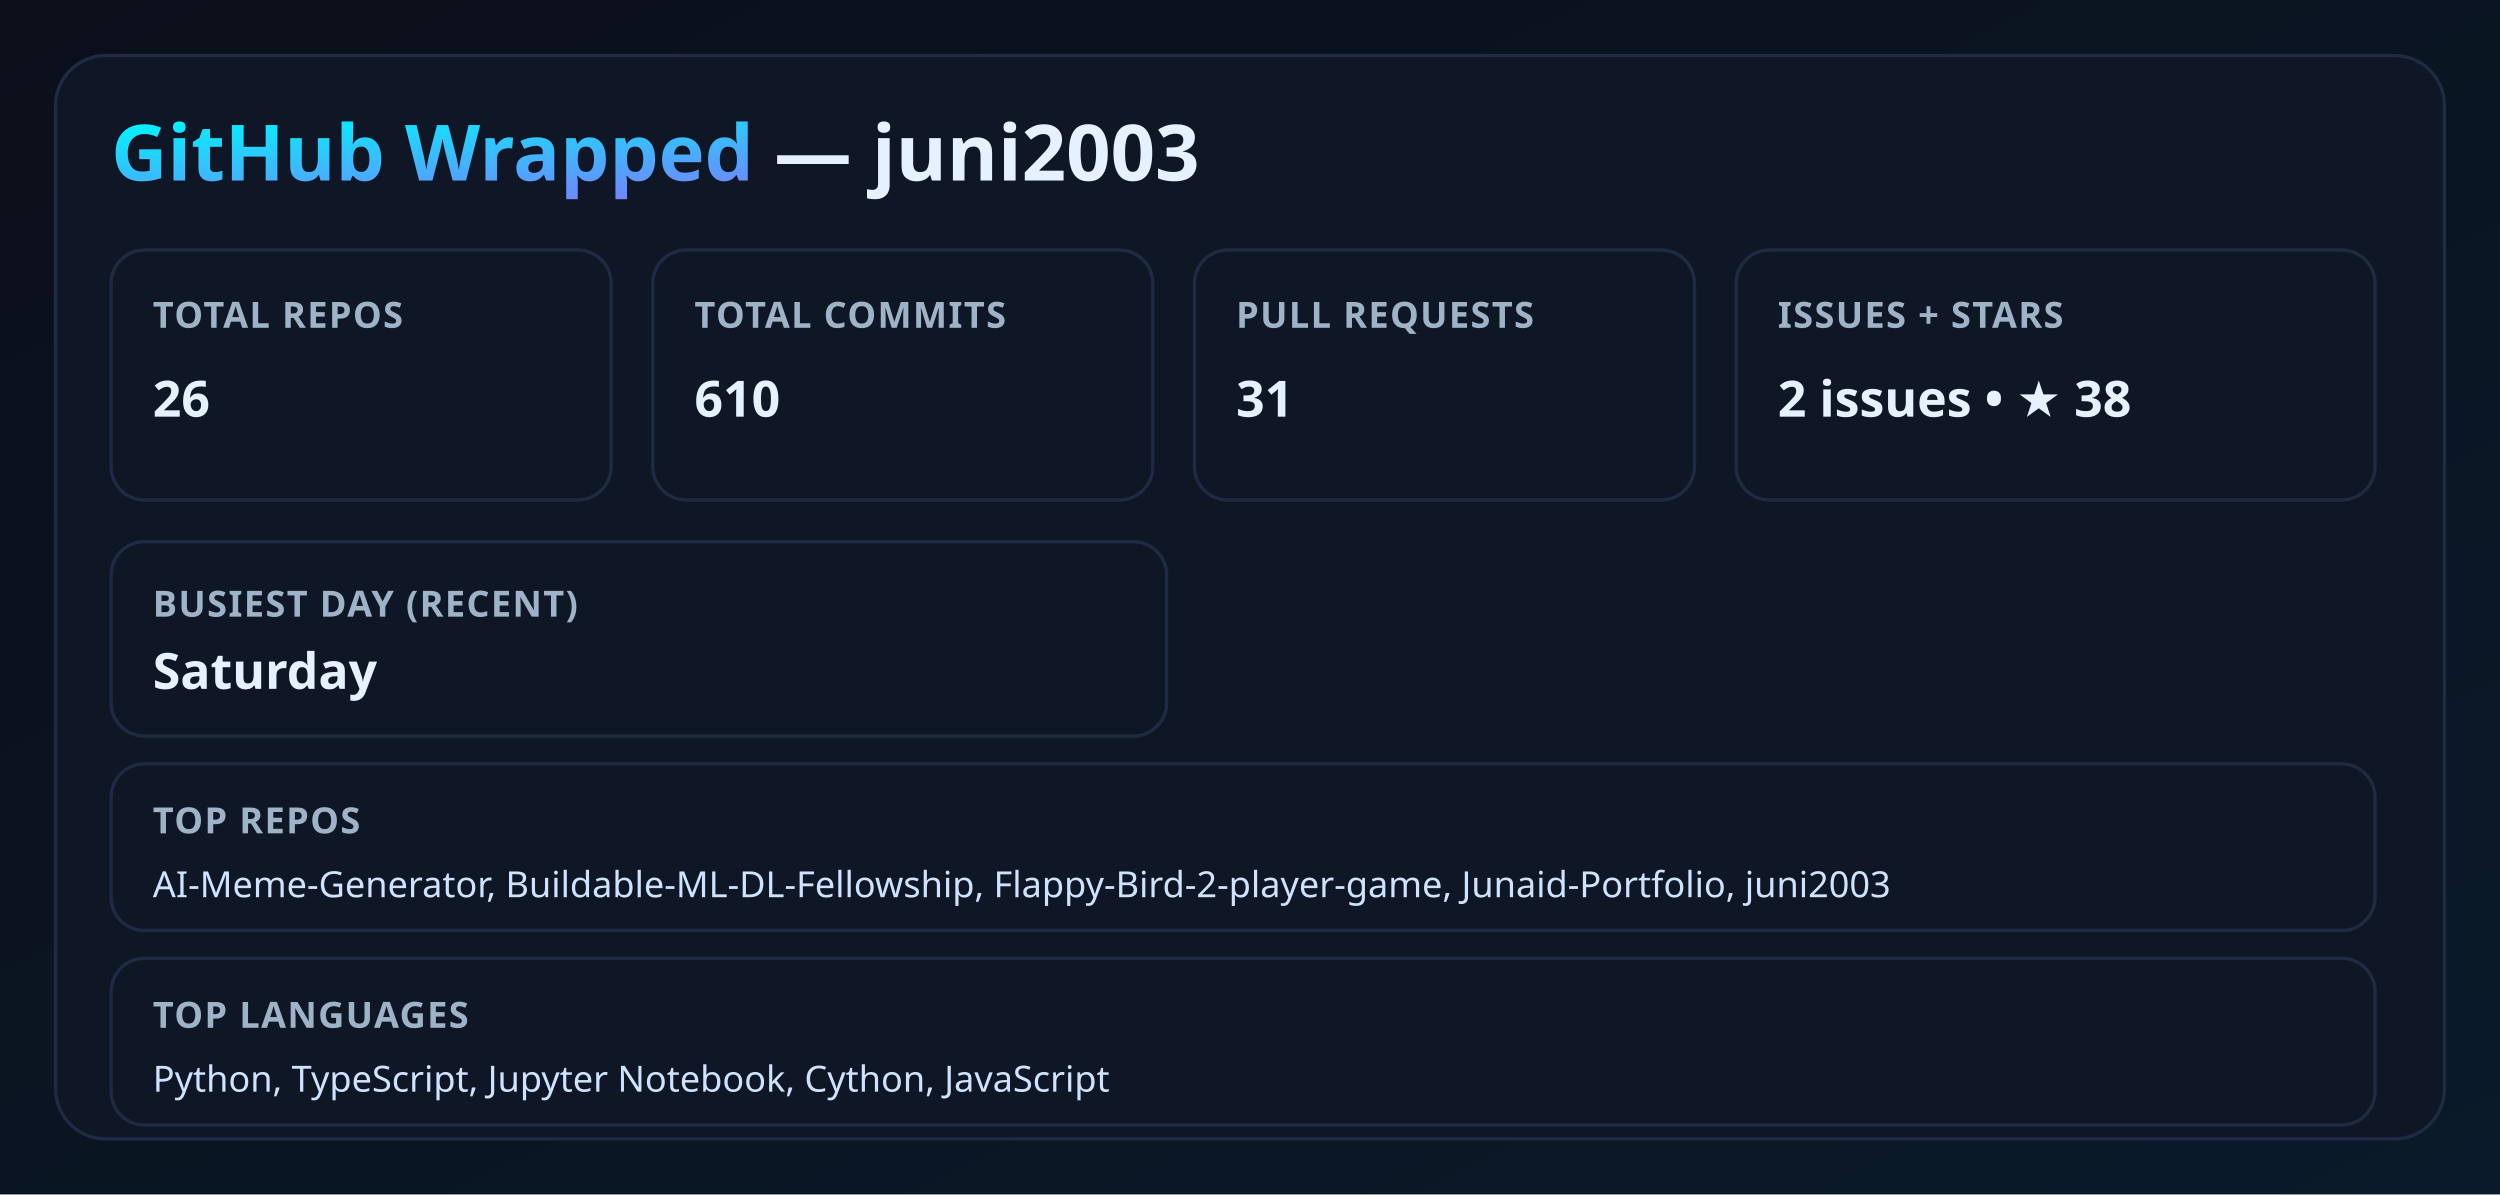
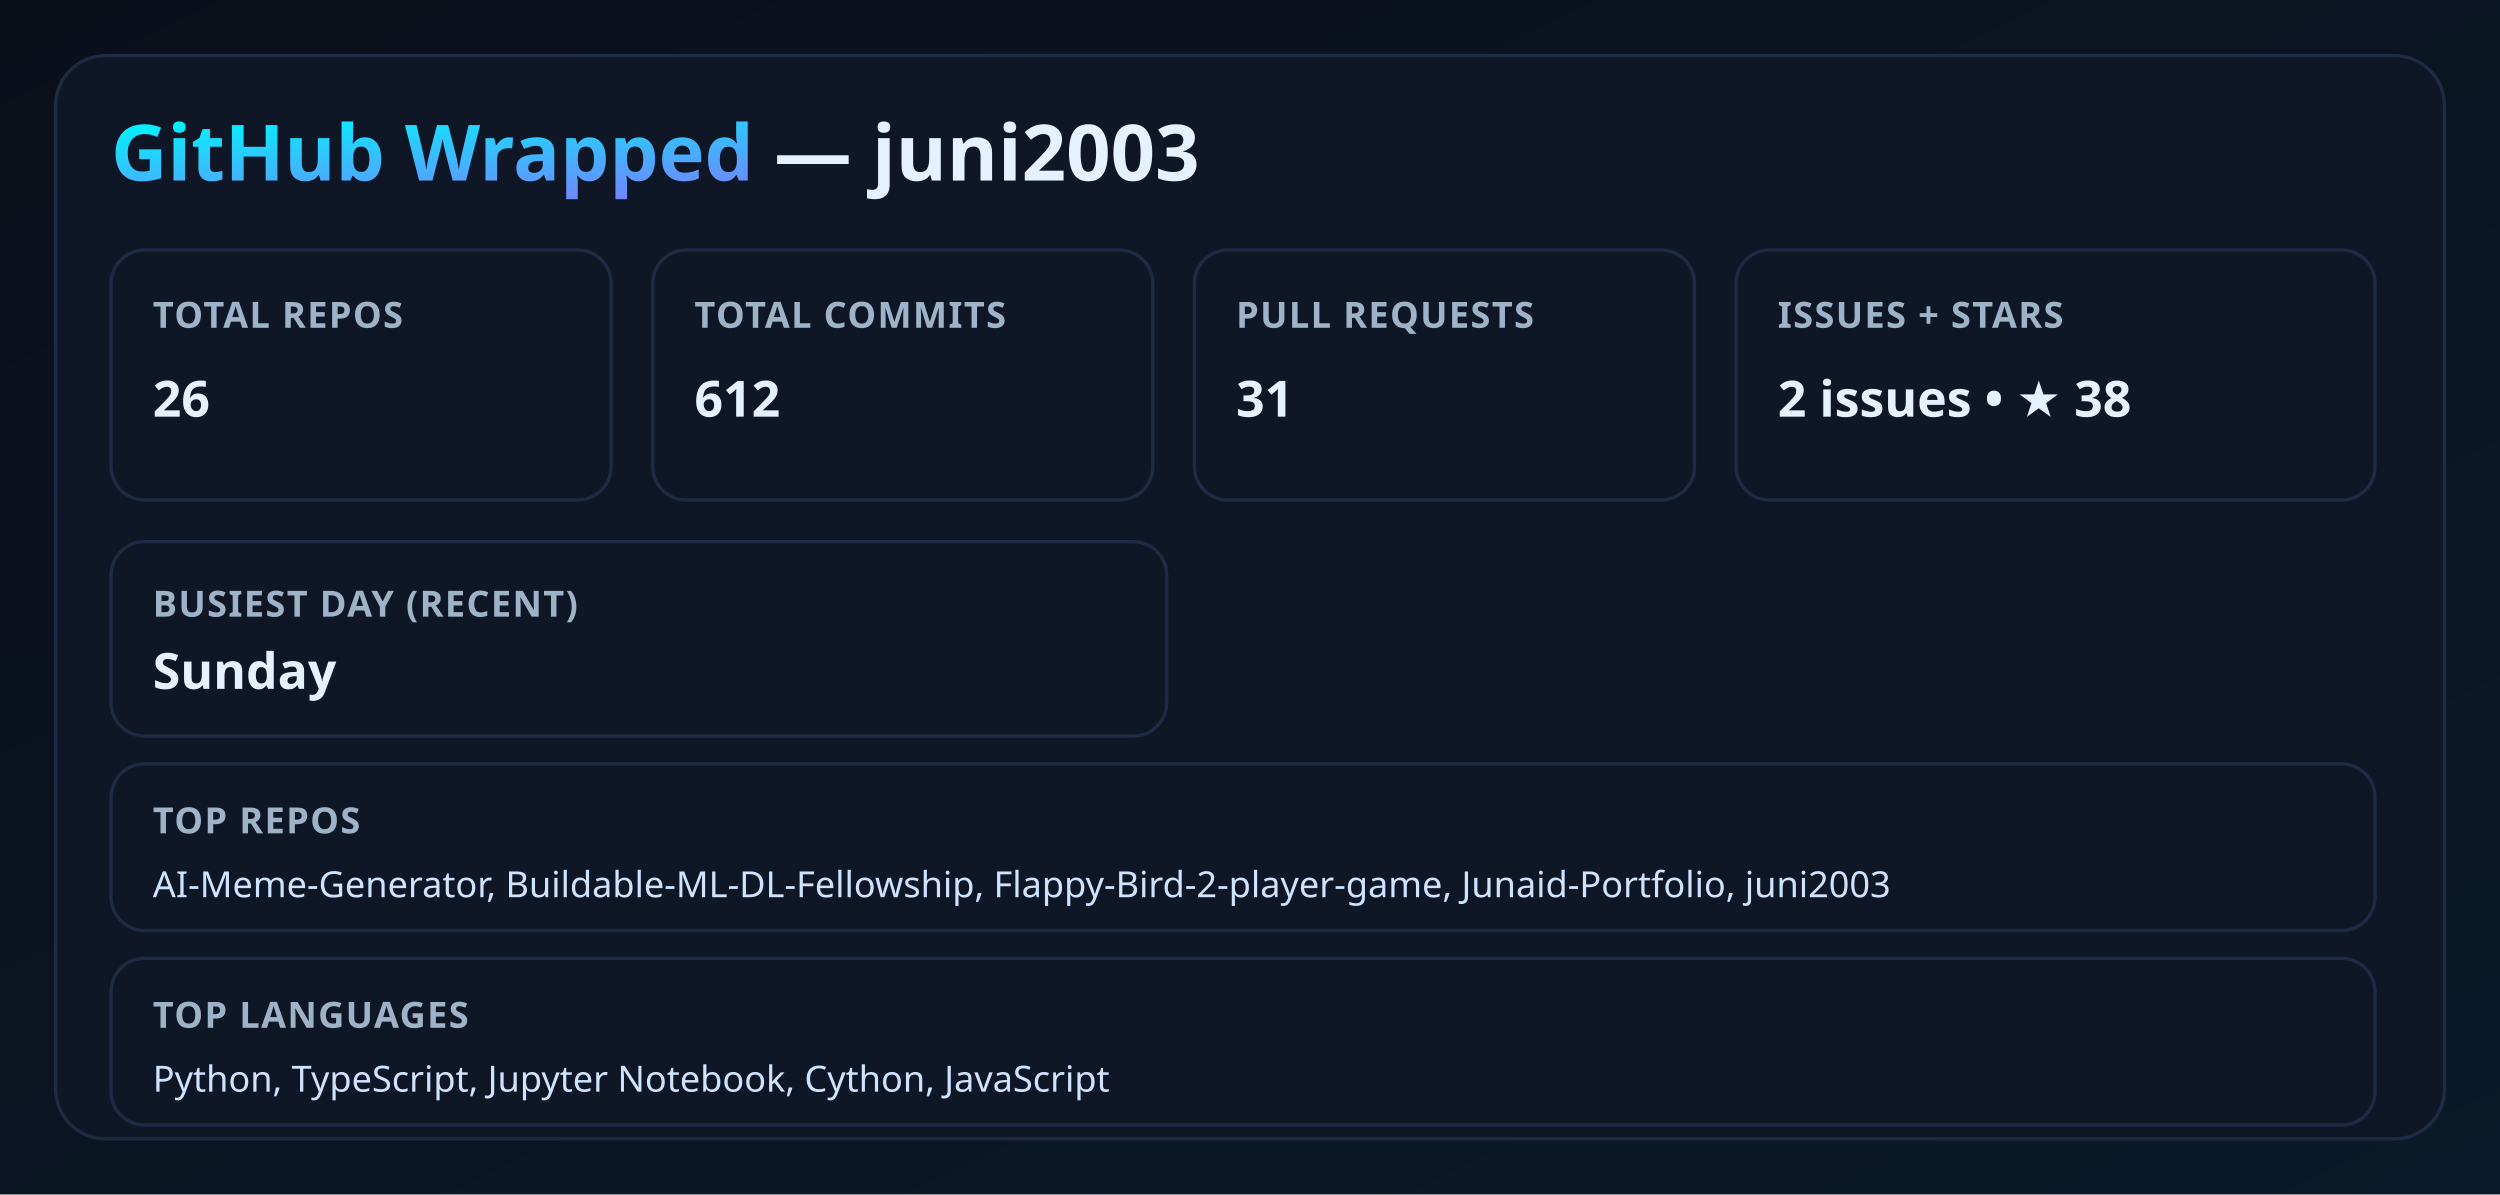
<svg xmlns="http://www.w3.org/2000/svg" width="900" height="430" viewBox="0 0 900 430">
  <defs>
    <linearGradient id="bg" x1="0" y1="0" x2="1" y2="1">
      <stop offset="0%" stop-color="#0b0f1a" />
      <stop offset="100%" stop-color="#0a1a2a" />
    </linearGradient>
    <linearGradient id="neon" x1="0" y1="0" x2="1" y2="1">
      <stop offset="0%" stop-color="#00f5ff" />
      <stop offset="100%" stop-color="#9b5cff" />
    </linearGradient>
    <filter id="glow">
      <feGaussianBlur stdDeviation="3.5" result="coloredBlur" />
      <feMerge>
        <feMergeNode in="coloredBlur" />
        <feMergeNode in="SourceGraphic" />
      </feMerge>
    </filter>
    <style>
      .title { font: 700 28px 'Segoe UI', sans-serif; fill: #e6f1ff; }
      .label { font: 600 13px 'Segoe UI', sans-serif; fill: #9fb3c8; letter-spacing: 0.5px; }
      .value { font: 700 18px 'Segoe UI', sans-serif; fill: #e6f1ff; }
      .neon { fill: url(#neon); filter: url(#glow); }
      .card { fill: #0f1726; stroke: #1f2a44; stroke-width: 1.2; }
      .mini { font: 500 13px 'Segoe UI', sans-serif; fill: #cfe3ff; }
    </style>
  </defs>
  <rect width="100%" height="100%" fill="url(#bg)" />
  <rect x="20" y="20" width="860" height="390" rx="18" class="card" />
  <text x="40" y="65" class="title">
    <tspan class="neon">GitHub Wrapped</tspan> — juni2003
  </text>
  <rect x="40" y="90" width="180" height="90" rx="12" class="card" />
  <text x="55" y="118" class="label">TOTAL REPOS</text>
  <text x="55" y="150" class="value">26</text>
  <rect x="235" y="90" width="180" height="90" rx="12" class="card" />
  <text x="250" y="118" class="label">TOTAL COMMITS</text>
-   <text x="250" y="150" class="value">610</text>
+   <text x="250" y="150" class="value">612</text>
  <rect x="430" y="90" width="180" height="90" rx="12" class="card" />
  <text x="445" y="118" class="label">PULL REQUESTS</text>
  <text x="445" y="150" class="value">31</text>
  <rect x="625" y="90" width="230" height="90" rx="12" class="card" />
  <text x="640" y="118" class="label">ISSUES + STARS</text>
  <text x="640" y="150" class="value">2 issues • ★ 38</text>
  <rect x="40" y="195" width="380" height="70" rx="12" class="card" />
  <text x="55" y="222" class="label">BUSIEST DAY (RECENT)</text>
-   <text x="55" y="248" class="value">Saturday</text>
+   <text x="55" y="248" class="value">Sunday</text>
  <rect x="40" y="275" width="815" height="60" rx="12" class="card" />
  <text x="55" y="300" class="label">TOP REPOS</text>
  <text x="55" y="323" class="mini">AI-Meme-Generator, Buildable-ML-DL-Fellowship, Flappy-Bird-2-player-game, Junaid-Portfolio, juni2003</text>
  <rect x="40" y="345" width="815" height="60" rx="12" class="card" />
  <text x="55" y="370" class="label">TOP LANGUAGES</text>
  <text x="55" y="393" class="mini">Python, TypeScript, Jupyter Notebook, Cython, JavaScript</text>
</svg>
